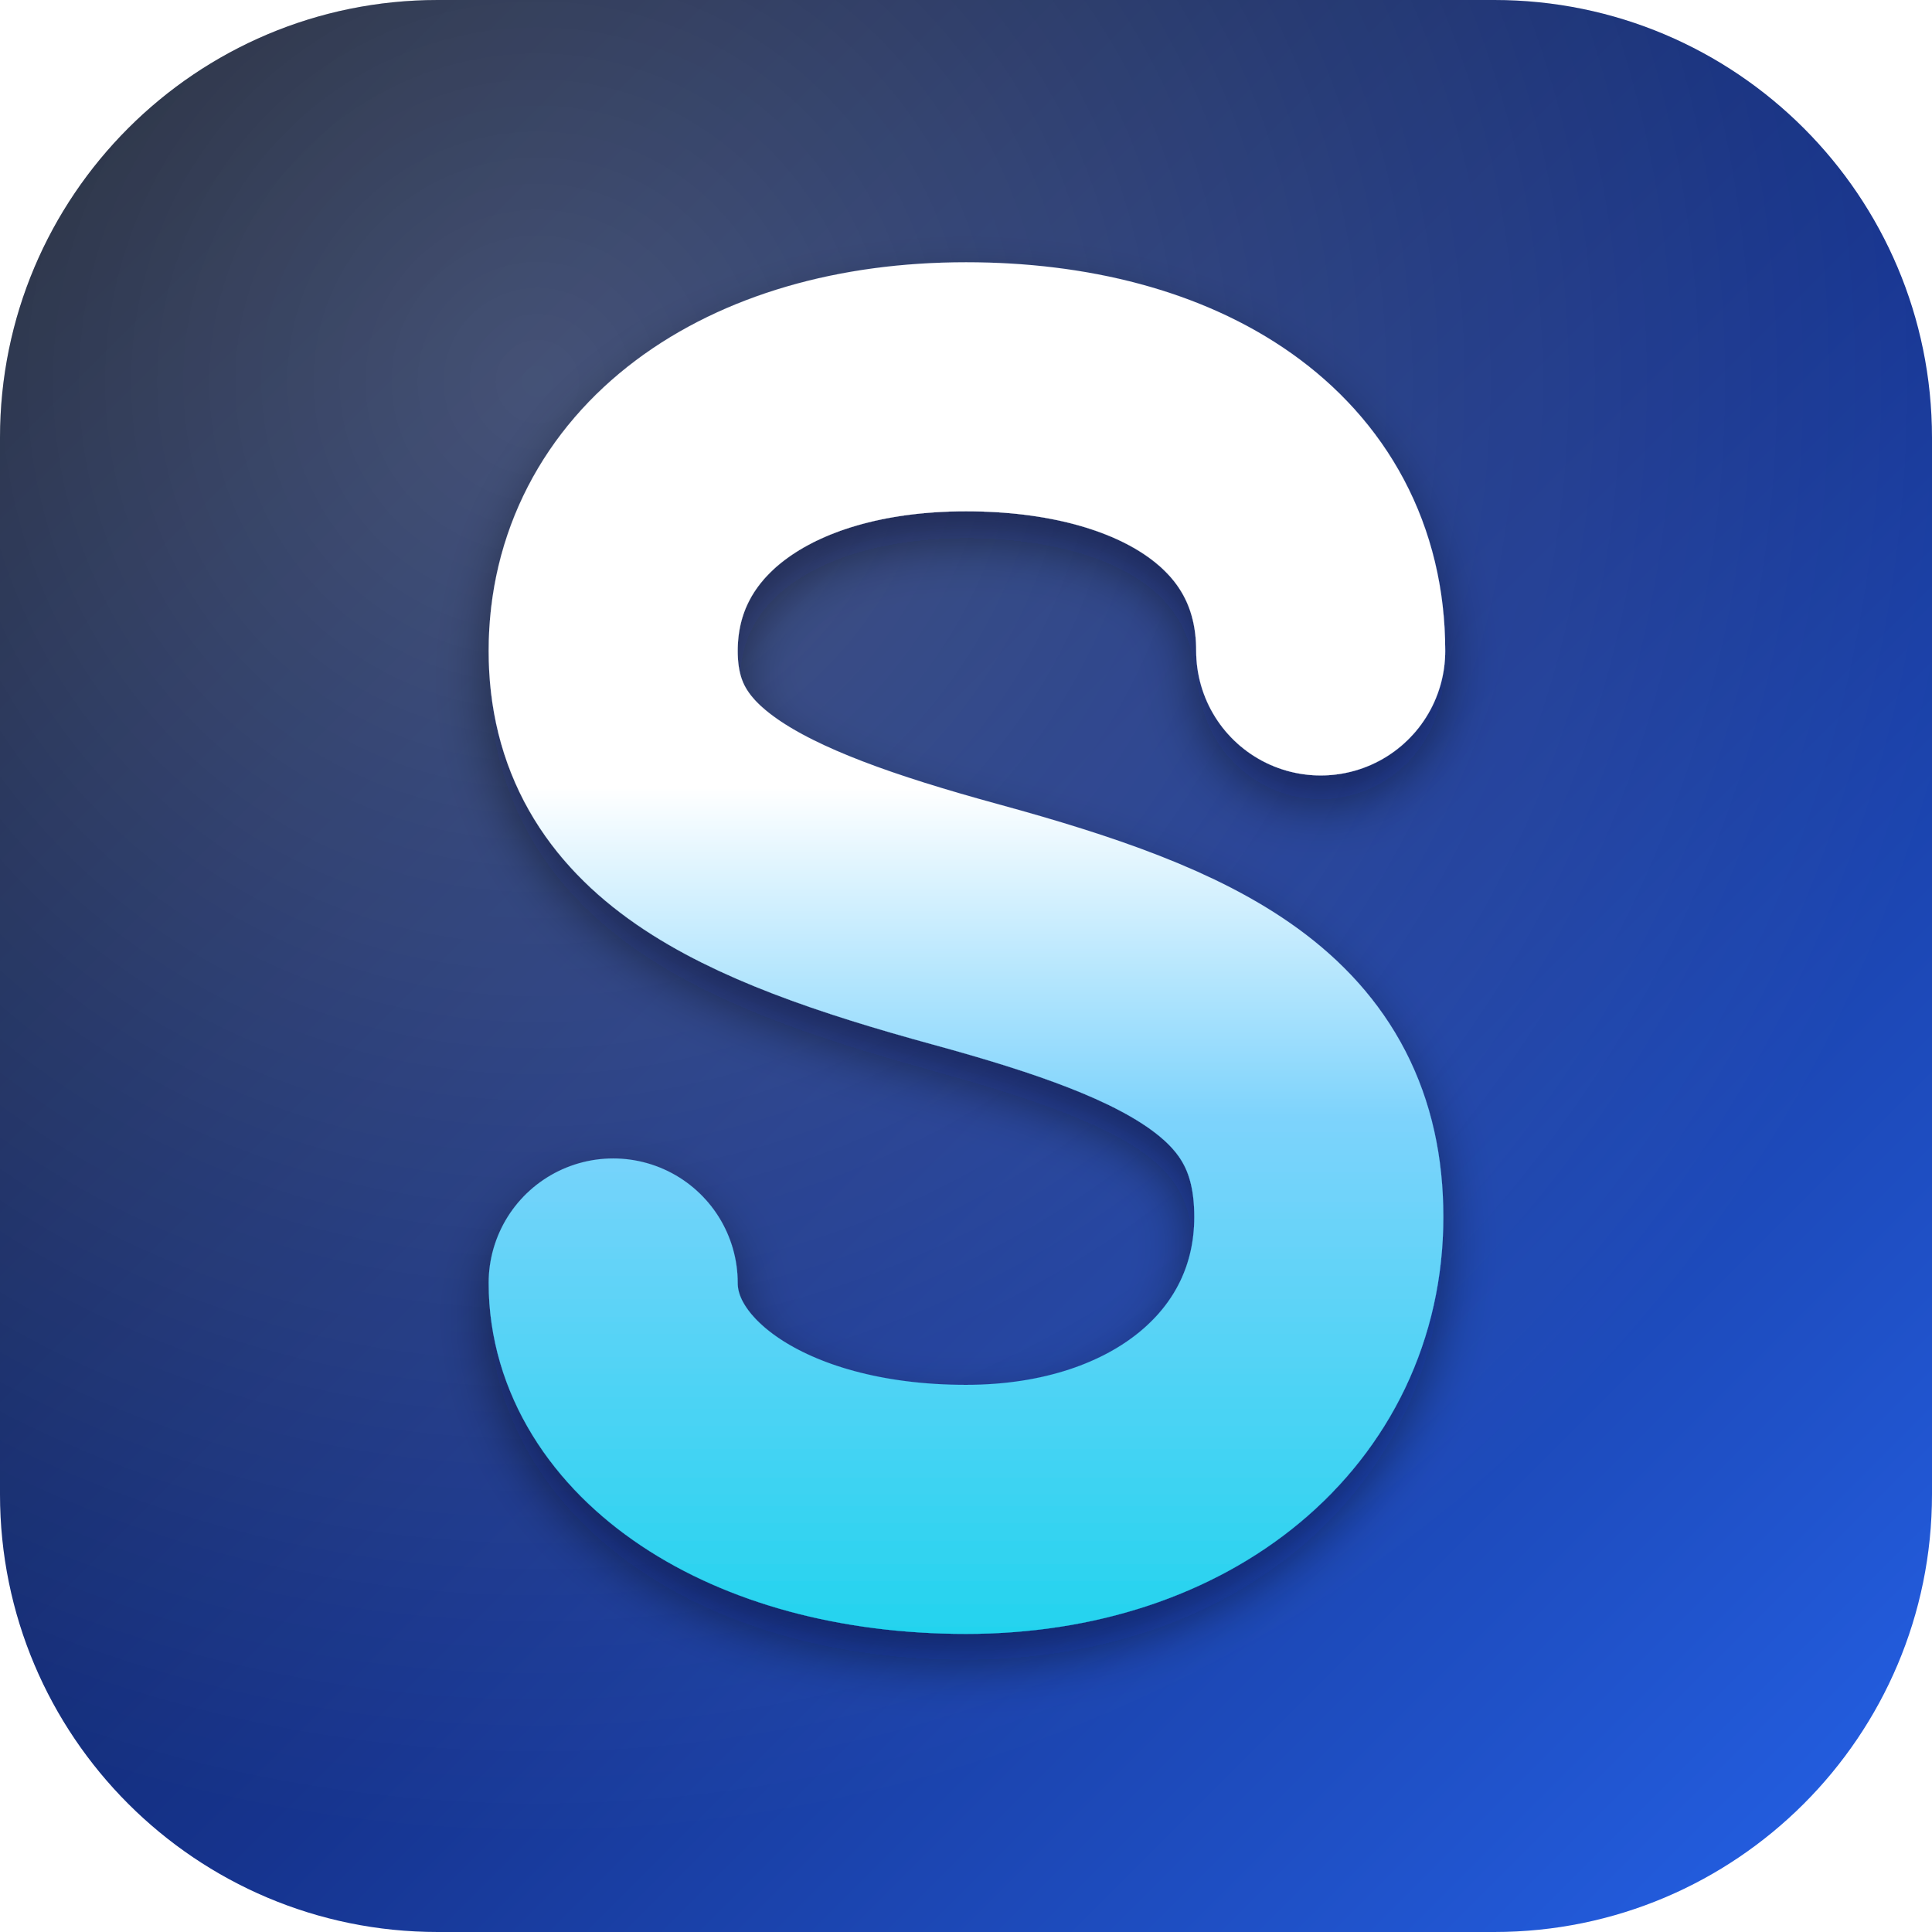
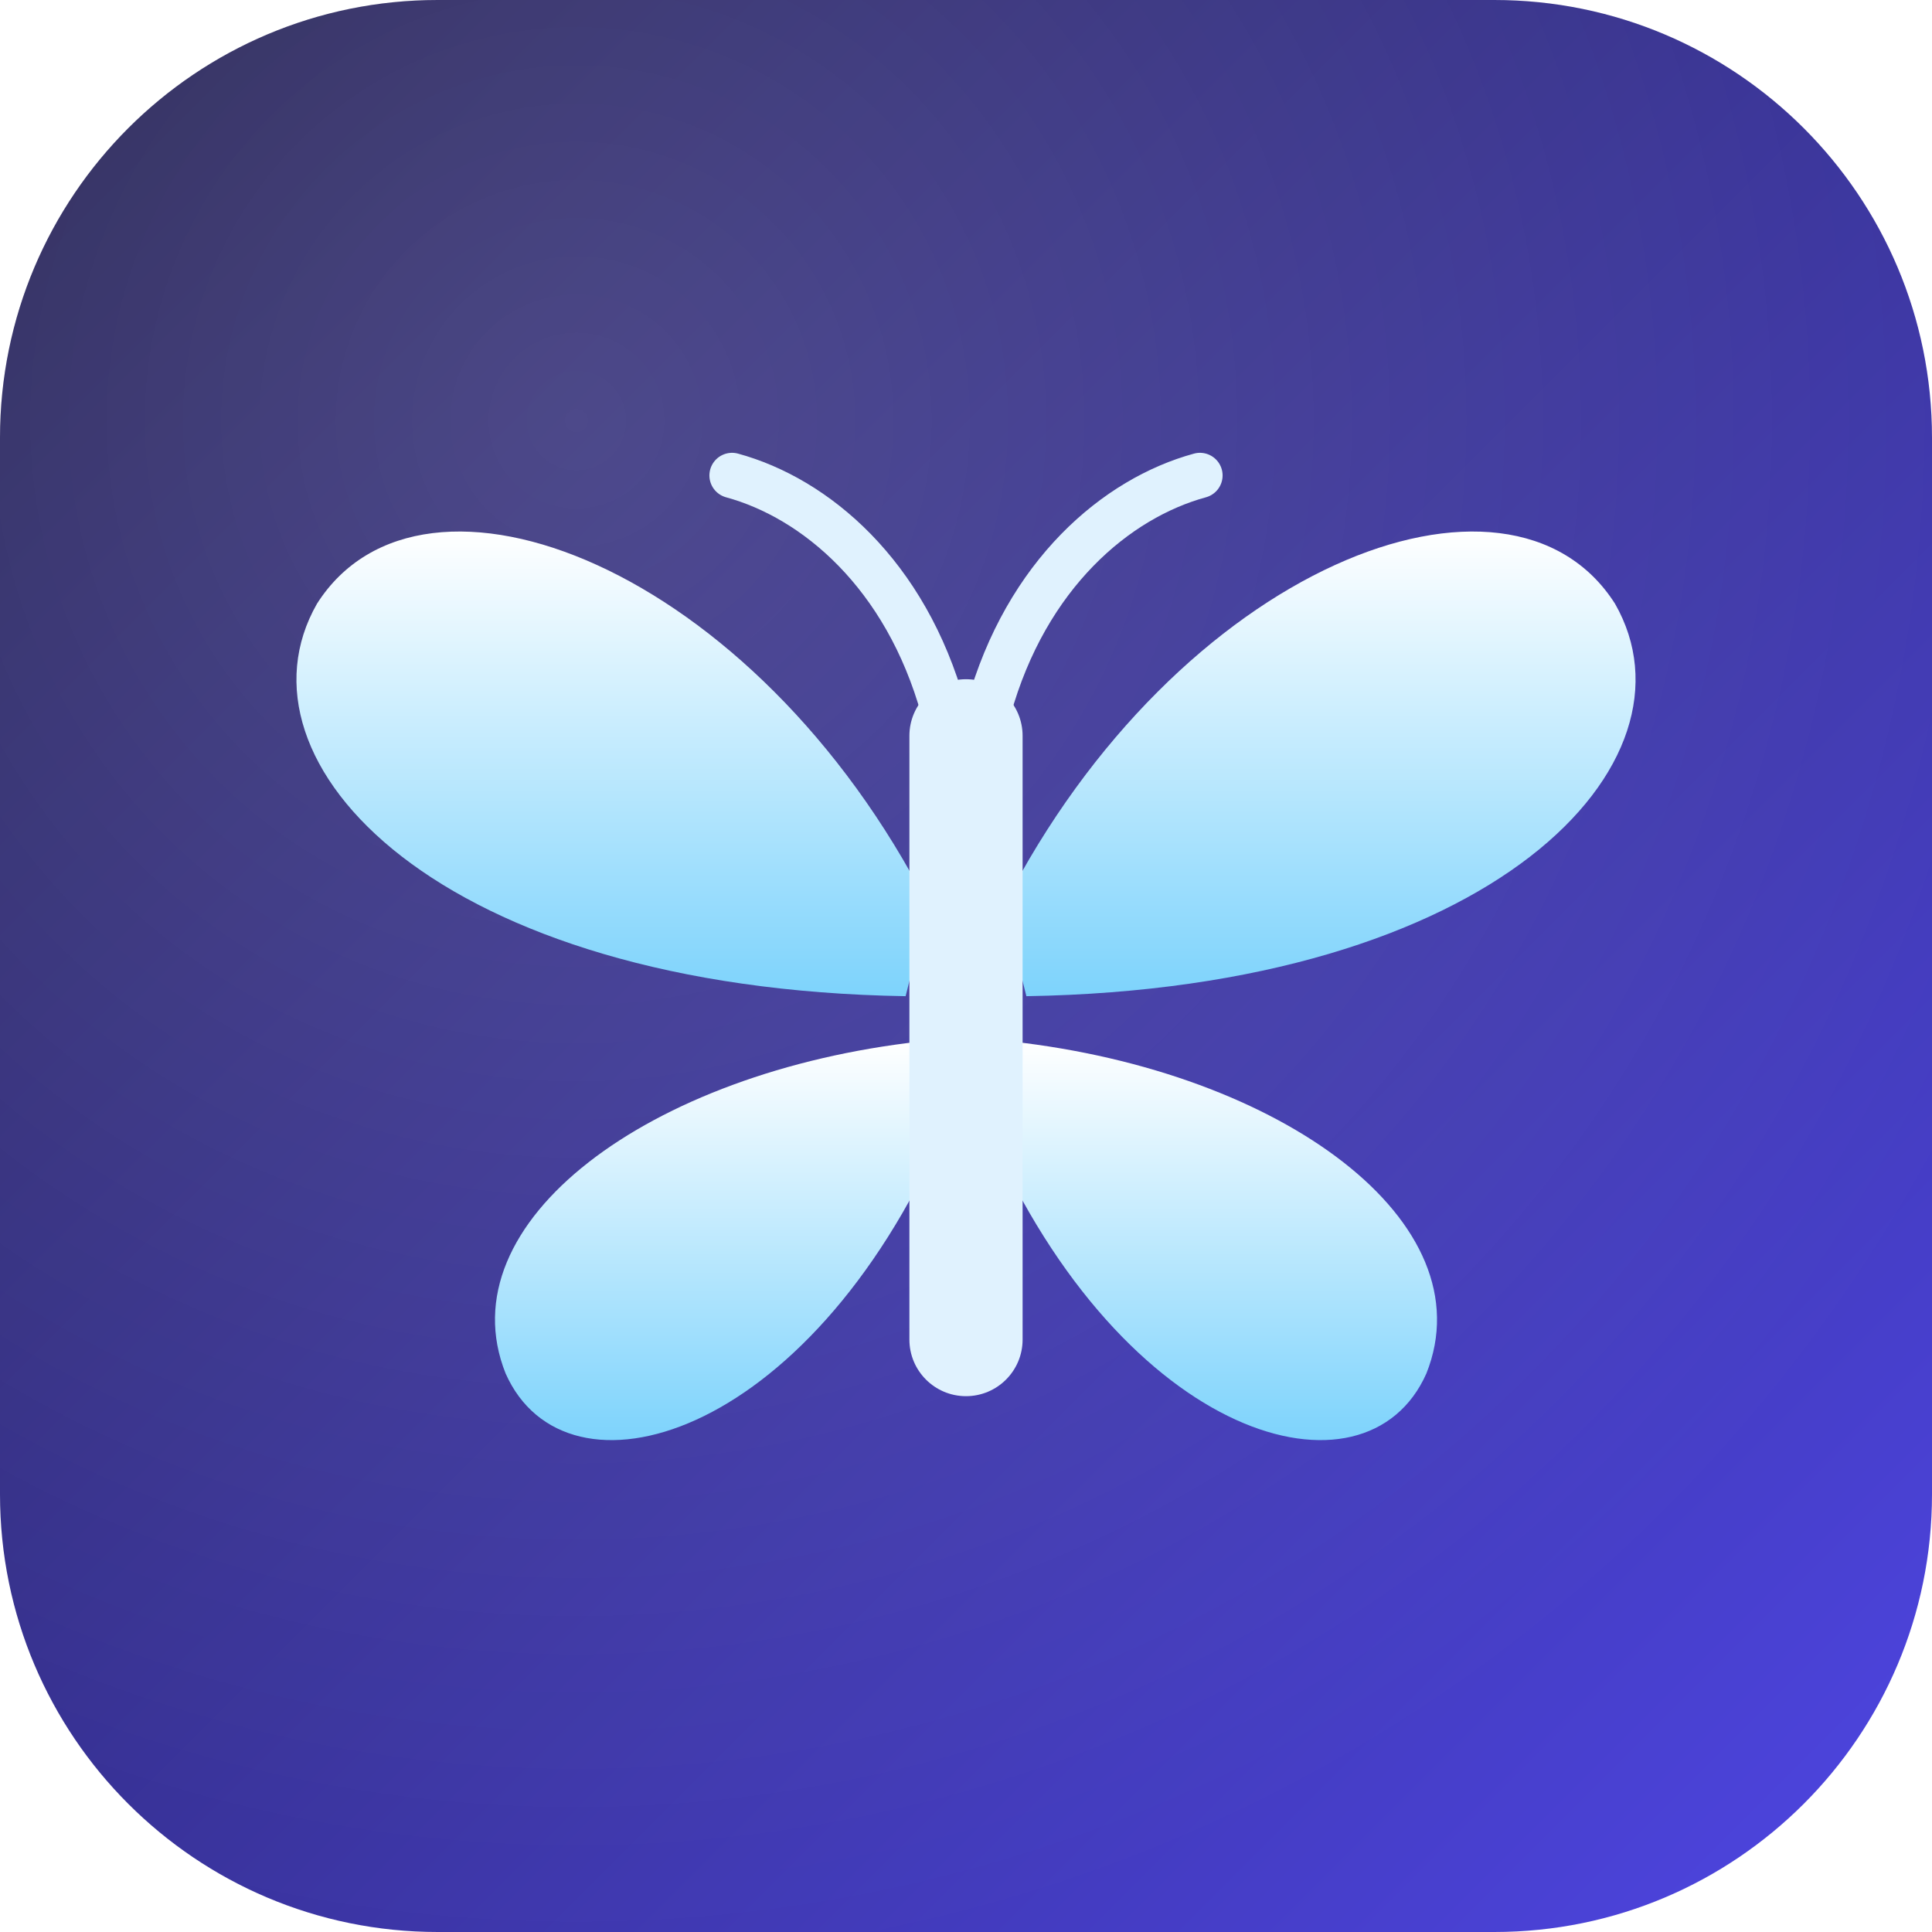
- <svg xmlns="http://www.w3.org/2000/svg" width="1024" height="1024" viewBox="0 0 1024 1024" role="img" aria-label="SHMMOTH Browser">
+ <svg xmlns="http://www.w3.org/2000/svg" width="1024" height="1024" viewBox="0 0 512 512" role="img" aria-label="SHMMOTH Browser">
  <defs>
    <linearGradient id="tile" x1="0" y1="0" x2="1" y2="1">
-       <stop offset="0" stop-color="#0b1220" />
-       <stop offset="0.55" stop-color="#16348f" />
-       <stop offset="1" stop-color="#2563eb" />
+       <stop offset="0" stop-color="#1e1b4b" />
+       <stop offset="1" stop-color="#4f46e5" />
    </linearGradient>
-     <radialGradient id="glow" cx="0.28" cy="0.2" r="0.75">
-       <stop offset="0" stop-color="#ffffff" stop-opacity="0.22" />
+     <radialGradient id="glow" cx="0.3" cy="0.22" r="0.8">
+       <stop offset="0" stop-color="#ffffff" stop-opacity="0.16" />
      <stop offset="1" stop-color="#ffffff" stop-opacity="0" />
    </radialGradient>
-     <linearGradient id="ink" gradientUnits="userSpaceOnUse" x1="0" y1="140" x2="0" y2="870">
+     <linearGradient id="wing" x1="0" y1="0" x2="0" y2="1">
      <stop offset="0" stop-color="#ffffff" />
-       <stop offset="0.38" stop-color="#ffffff" />
-       <stop offset="0.62" stop-color="#7dd3fc" />
-       <stop offset="1" stop-color="#22d3ee" />
+       <stop offset="1" stop-color="#7dd3fc" />
    </linearGradient>
-     <filter id="soft" filterUnits="userSpaceOnUse" x="0" y="0" width="1024" height="1024">
-       <feDropShadow dx="0" dy="14" stdDeviation="14" flood-color="#020617" flood-opacity="0.45" />
-     </filter>
  </defs>
-   <rect width="1024" height="1024" rx="232" fill="url(#tile)" />
-   <rect width="1024" height="1024" rx="232" fill="url(#glow)" />
-   <path d="M 700 345 C 700 255 620 205 512 205 C 400 205 325 262 325 345 C 325 425 395 458 512 490 C 629 522 699 555 699 645 C 699 735 622 800 512 800 C 400 800 325 745 325 680" fill="none" stroke="url(#ink)" stroke-width="132" stroke-linecap="round" stroke-linejoin="round" filter="url(#soft)" />
+   <rect width="512" height="512" rx="116" fill="url(#tile)" />
+   <rect width="512" height="512" rx="116" fill="url(#glow)" />
+   <g fill="url(#wing)">
+     <path d="M246 240 C200 150 112 116 84 160 C60 202 116 262 240 264 Z" />
+     <path d="M244 276 C172 284 118 324 134 364 C150 400 214 382 250 300 Z" />
+     <g transform="translate(512,0) scale(-1,1)">
+       <path d="M246 240 C200 150 112 116 84 160 C60 202 116 262 240 264 Z" />
+       <path d="M244 276 C172 284 118 324 134 364 C150 400 214 382 250 300 Z" />
+     </g>
+   </g>
+   <rect x="241" y="180" width="30" height="190" rx="15" fill="#e0f2fe" />
+   <path d="M250 188 C240 152 216 132 194 126 M262 188 C272 152 296 132 318 126" fill="none" stroke="#e0f2fe" stroke-width="12" stroke-linecap="round" />
</svg>
